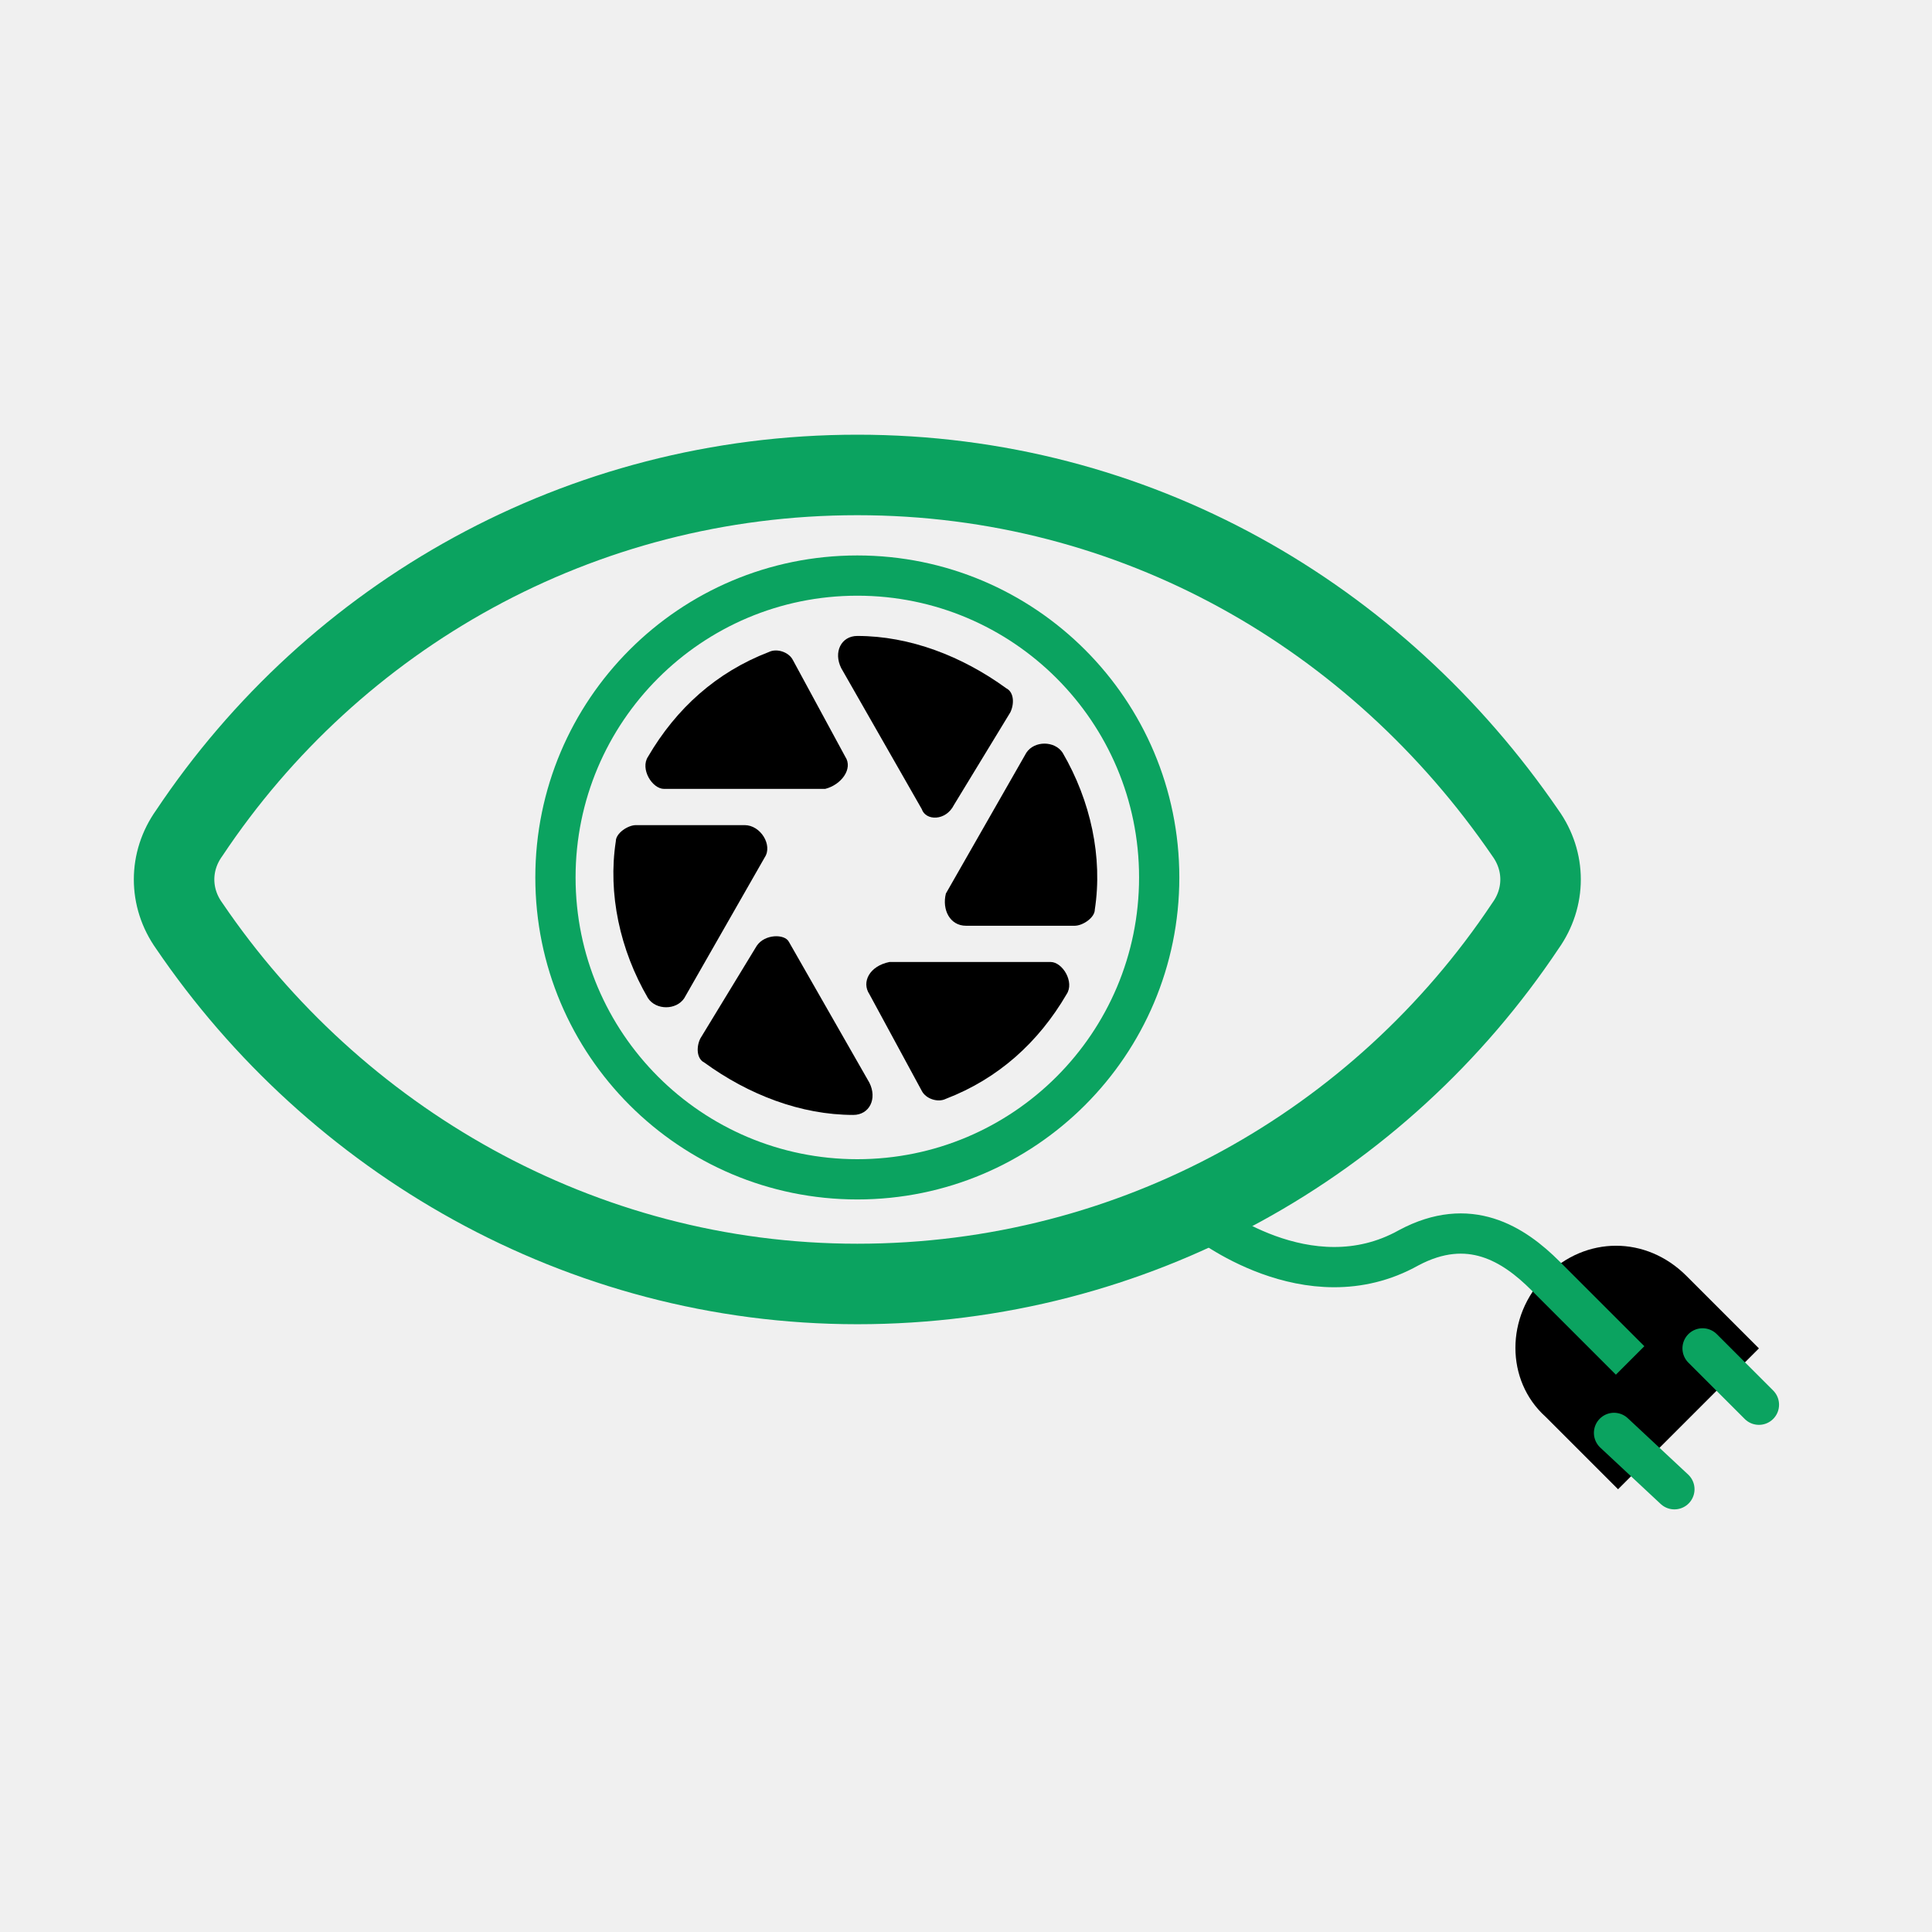
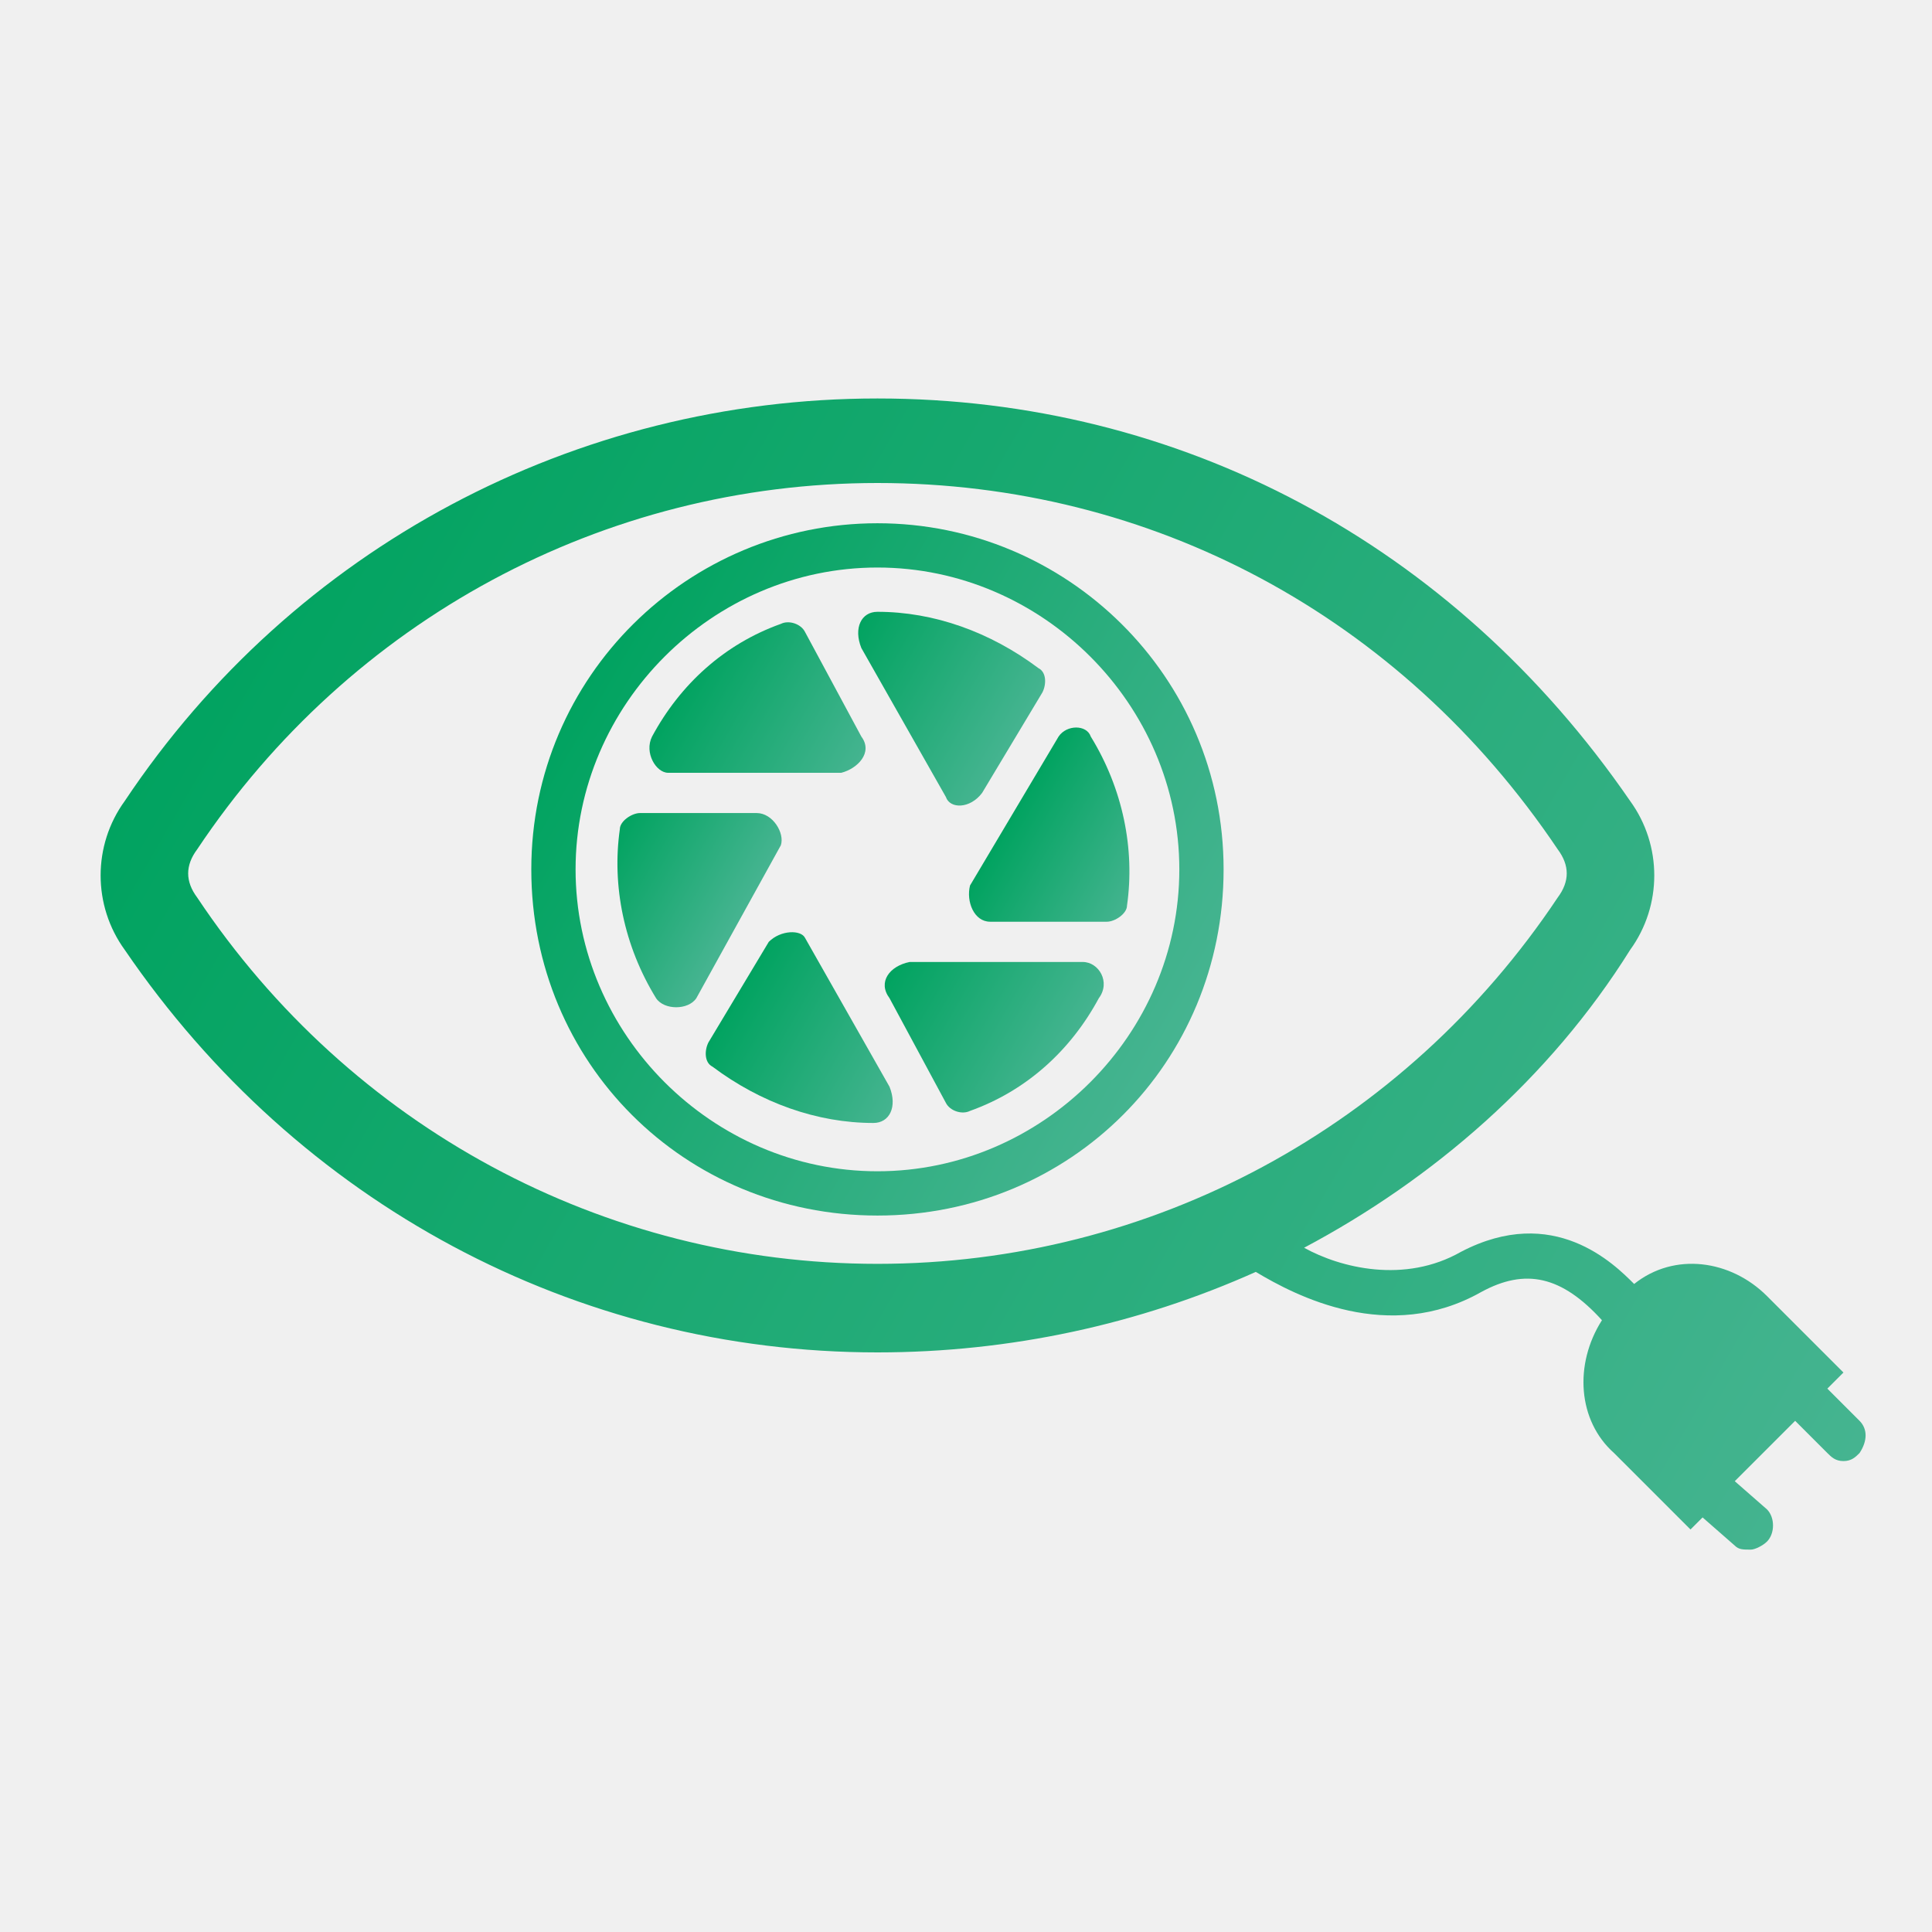
<svg xmlns="http://www.w3.org/2000/svg" version="1.1" id="Layer_1" x="0px" y="0px" viewBox="0 0 48 48" style="enable-background:new 0 0 48 48;" xml:space="preserve">
  <style type="text/css">
- 	.st0{fill:none;stroke:#0ba360;stroke-miterlimit:10;}
- 	.st1{fill:none;stroke:#0ba360;stroke-linecap:round;stroke-miterlimit:10;}
- 	.st2{fill:none;stroke:#0ba360;stroke-width:2;stroke-linecap:round;stroke-miterlimit:10;}
- 	.st3{fill:none;stroke:#0ba360;stroke-linecap:round;stroke-linejoin:round;stroke-miterlimit:10;}
- 	.st4{fill:none;stroke:#0ba360;stroke-width:2;stroke-miterlimit:10;}
- 	.st5{stroke:#0ba360;stroke-linecap:round;stroke-miterlimit:10;}
- 	.st6{fill:#FFFFFF;}
- 	.st7{stroke:#0ba360;stroke-linecap:round;stroke-linejoin:round;stroke-miterlimit:10;}
- 	.st8{fill:none;stroke:#FFFFFF;stroke-linecap:round;stroke-linejoin:round;stroke-miterlimit:10;}
- 	.st9{fill:none;stroke:#0ba360;stroke-width:0.5;stroke-miterlimit:10;}
- 	.st10{fill:none;}
- 	.st11{fill:none;stroke:#0ba360;stroke-width:0.5;stroke-linecap:round;stroke-linejoin:round;stroke-miterlimit:10;}
+ 	.st0{fill:url(#SVGID_1_);}
+ 	.st1{fill:url(#SVGID_2_);}
+ 	.st2{fill:url(#SVGID_3_);}
+ 	.st3{fill:url(#SVGID_4_);}
+ 	.st4{fill:url(#SVGID_5_);}
+ 	.st5{fill:url(#SVGID_6_);}
+ 	.st6{fill:url(#SVGID_7_);}
+ 	.st7{fill:url(#SVGID_8_);}
</style>
-   <g id="Layer_1_1_">
-     <path class="st4" d="M21.3,11.8c-6.9,0-13,3.5-16.6,8.9c-0.5,0.7-0.5,1.6,0,2.3c3.6,5.3,9.7,8.9,16.6,8.9s13-3.5,16.6-8.9   c0.5-0.7,0.5-1.6,0-2.3C34.2,15.3,28.2,11.8,21.3,11.8z" />
-     <path d="M21,18.8l-1.3-2.4c-0.1-0.2-0.4-0.3-0.6-0.2c-1.3,0.5-2.3,1.4-3,2.6c-0.2,0.3,0.1,0.8,0.4,0.8h4   C20.9,19.5,21.2,19.1,21,18.8z" />
-     <path d="M23.7,20l1.4-2.3c0.1-0.2,0.1-0.5-0.1-0.6c-1.1-0.8-2.4-1.3-3.7-1.3c-0.4,0-0.6,0.4-0.4,0.8l2,3.5   C23,20.4,23.5,20.4,23.7,20z" />
-     <path d="M24,23h2.7c0.2,0,0.5-0.2,0.5-0.4c0.2-1.3-0.1-2.7-0.8-3.9c-0.2-0.3-0.7-0.3-0.9,0l-2,3.5C23.4,22.6,23.6,23,24,23z" />
-     <path d="M21.6,24.7l1.3,2.4c0.1,0.2,0.4,0.3,0.6,0.2c1.3-0.5,2.3-1.4,3-2.6c0.2-0.3-0.1-0.8-0.4-0.8h-4   C21.6,24,21.4,24.4,21.6,24.7z" />
-     <path d="M18.8,23.5l-1.4,2.3c-0.1,0.2-0.1,0.5,0.1,0.6c1.1,0.8,2.4,1.3,3.7,1.3c0.4,0,0.6-0.4,0.4-0.8l-2-3.5   C19.5,23.2,19,23.2,18.8,23.5z" />
-     <path d="M18.5,20.5h-2.7c-0.2,0-0.5,0.2-0.5,0.4c-0.2,1.3,0.1,2.7,0.8,3.9c0.2,0.3,0.7,0.3,0.9,0l2-3.5   C19.2,21,18.9,20.5,18.5,20.5z" />
-     <path d="M38.4,31.7c-1,1-1,2.6,0,3.5l1.8,1.8l3.5-3.5l-1.8-1.8C40.9,30.7,39.4,30.7,38.4,31.7z" />
-     <line class="st1" x1="40.1" y1="35.6" x2="41.6" y2="37" />
-     <line class="st1" x1="42.3" y1="33.5" x2="43.7" y2="34.9" />
-     <path class="st0" d="M40.5,33.8c0,0-0.7-0.7-2.1-2.1c-0.8-0.8-1.9-1.5-3.4-0.7c-2.5,1.4-5.1-0.7-5.1-0.7" />
-     <circle class="st0" cx="21.3" cy="21.8" r="7.5" />
+   <g>
+     <linearGradient id="SVGID_1_" gradientUnits="userSpaceOnUse" x1="17.118" y1="16.798" x2="21.262" y2="19.191">
+       <stop offset="0" style="stop-color:#01A360" />
+       <stop offset="1" style="stop-color:#45B490" />
+     </linearGradient>
+     <path class="st0" d="M16.6,19.2h4.3c0.4-0.1,0.8-0.5,0.5-0.9l-1.4-2.6c-0.1-0.2-0.4-0.3-0.6-0.2c-1.4,0.5-2.5,1.5-3.2,2.8   C16,18.7,16.3,19.2,16.6,19.2z" />
+     <linearGradient id="SVGID_2_" gradientUnits="userSpaceOnUse" x1="20.956" y1="16.07" x2="25.122" y2="18.475">
+       <stop offset="0" style="stop-color:#01A360" />
+       <stop offset="1" style="stop-color:#45B490" />
+     </linearGradient>
+     <path class="st1" d="M23.5,19.8c0.1,0.3,0.6,0.3,0.9-0.1l1.5-2.5c0.1-0.2,0.1-0.5-0.1-0.6c-1.2-0.9-2.6-1.4-4-1.4   c-0.4,0-0.6,0.4-0.4,0.9L23.5,19.8z" />
+     <linearGradient id="SVGID_3_" gradientUnits="userSpaceOnUse" x1="25.202" y1="20.153" x2="28.409" y2="22.005">
+       <stop offset="0" style="stop-color:#01A360" />
+       <stop offset="1" style="stop-color:#45B490" />
+     </linearGradient>
+     <path class="st2" d="M26.3,18.3L24.1,22c-0.1,0.4,0.1,0.9,0.5,0.9h2.9c0.2,0,0.5-0.2,0.5-0.4c0.2-1.4-0.1-2.9-0.9-4.2   C27,18,26.5,18,26.3,18.3z" />
+     <linearGradient id="SVGID_4_" gradientUnits="userSpaceOnUse" x1="22.273" y1="23.884" x2="26.446" y2="26.293">
+       <stop offset="0" style="stop-color:#01A360" />
+       <stop offset="1" style="stop-color:#45B490" />
+     </linearGradient>
+     <path class="st3" d="M26.9,23.9h-4.3c-0.5,0.1-0.8,0.5-0.5,0.9l1.4,2.6c0.1,0.2,0.4,0.3,0.6,0.2c1.4-0.5,2.5-1.5,3.2-2.8   C27.6,24.4,27.3,23.9,26.9,23.9z" />
+     <linearGradient id="SVGID_5_" gradientUnits="userSpaceOnUse" x1="18.322" y1="24.636" x2="22.488" y2="27.041">
+       <stop offset="0" style="stop-color:#01A360" />
+       <stop offset="1" style="stop-color:#45B490" />
+     </linearGradient>
+     <path class="st4" d="M20,23.3c-0.1-0.2-0.6-0.2-0.9,0.1l-1.5,2.5c-0.1,0.2-0.1,0.5,0.1,0.6c1.2,0.9,2.6,1.4,4,1.4   c0.4,0,0.6-0.4,0.4-0.9L20,23.3z" />
+     <linearGradient id="SVGID_6_" gradientUnits="userSpaceOnUse" x1="15.046" y1="21.088" x2="18.253" y2="22.94">
+       <stop offset="0" style="stop-color:#01A360" />
+       <stop offset="1" style="stop-color:#45B490" />
+     </linearGradient>
+     <path class="st5" d="M18.8,20.2h-2.9c-0.2,0-0.5,0.2-0.5,0.4c-0.2,1.4,0.1,2.9,0.9,4.2c0.2,0.3,0.8,0.3,1,0l2.1-3.8   C19.5,20.7,19.2,20.2,18.8,20.2z" />
+     <linearGradient id="SVGID_7_" gradientUnits="userSpaceOnUse" x1="6.963" y1="13.082" x2="46.333" y2="35.813">
+       <stop offset="0" style="stop-color:#01A360" />
+       <stop offset="1" style="stop-color:#45B490" />
+     </linearGradient>
+     <path class="st6" d="M46.2,35.3l-0.8-0.8l0.4-0.4l-1.9-1.9c-0.9-0.9-2.3-1.1-3.3-0.3l0,0c-0.5-0.5-2-2-4.3-0.8   c-1.4,0.8-3,0.4-3.9-0.1c3.2-1.7,6.1-4.2,8.1-7.4c0.8-1.1,0.8-2.6,0-3.7c-4.4-6.4-11.2-10-18.7-10c-7.5,0-14.5,3.7-18.7,10   c-0.8,1.1-0.8,2.6,0,3.7c4.3,6.3,11.2,10,18.7,10c3.3,0,6.5-0.7,9.4-2c1,0.6,3.3,1.8,5.6,0.5c1.1-0.6,2-0.4,3,0.7l0,0   c-0.7,1.1-0.6,2.5,0.3,3.3l1.9,1.9l0.3-0.3l0.8,0.7c0.1,0.1,0.2,0.1,0.4,0.1c0.1,0,0.3-0.1,0.4-0.2c0.2-0.2,0.2-0.6,0-0.8l-0.8-0.7   l1.5-1.5l0.8,0.8c0.1,0.1,0.2,0.2,0.4,0.2s0.3-0.1,0.4-0.2C46.4,35.8,46.4,35.5,46.2,35.3z M4.9,22.3c-0.3-0.4-0.3-0.8,0-1.2   c3.8-5.7,10.1-9.1,16.9-9.1c6.8,0,13,3.3,16.9,9.1c0.3,0.4,0.3,0.8,0,1.2c-3.8,5.7-10.1,9.1-16.9,9.1C15,31.4,8.7,28,4.9,22.3z" />
+     <linearGradient id="SVGID_8_" gradientUnits="userSpaceOnUse" x1="14.352" y1="17.31" x2="29.211" y2="25.889">
+       <stop offset="0" style="stop-color:#01A360" />
+       <stop offset="1" style="stop-color:#45B490" />
+     </linearGradient>
+     <path class="st7" d="M21.8,13c-4.7,0-8.6,3.8-8.6,8.6s3.8,8.6,8.6,8.6s8.6-3.8,8.6-8.6S26.5,13,21.8,13z M21.8,29.1   c-4.1,0-7.5-3.4-7.5-7.5c0-4.1,3.4-7.5,7.5-7.5c4.1,0,7.5,3.4,7.5,7.5C29.3,25.7,25.9,29.1,21.8,29.1z" />
  </g>
</svg>
